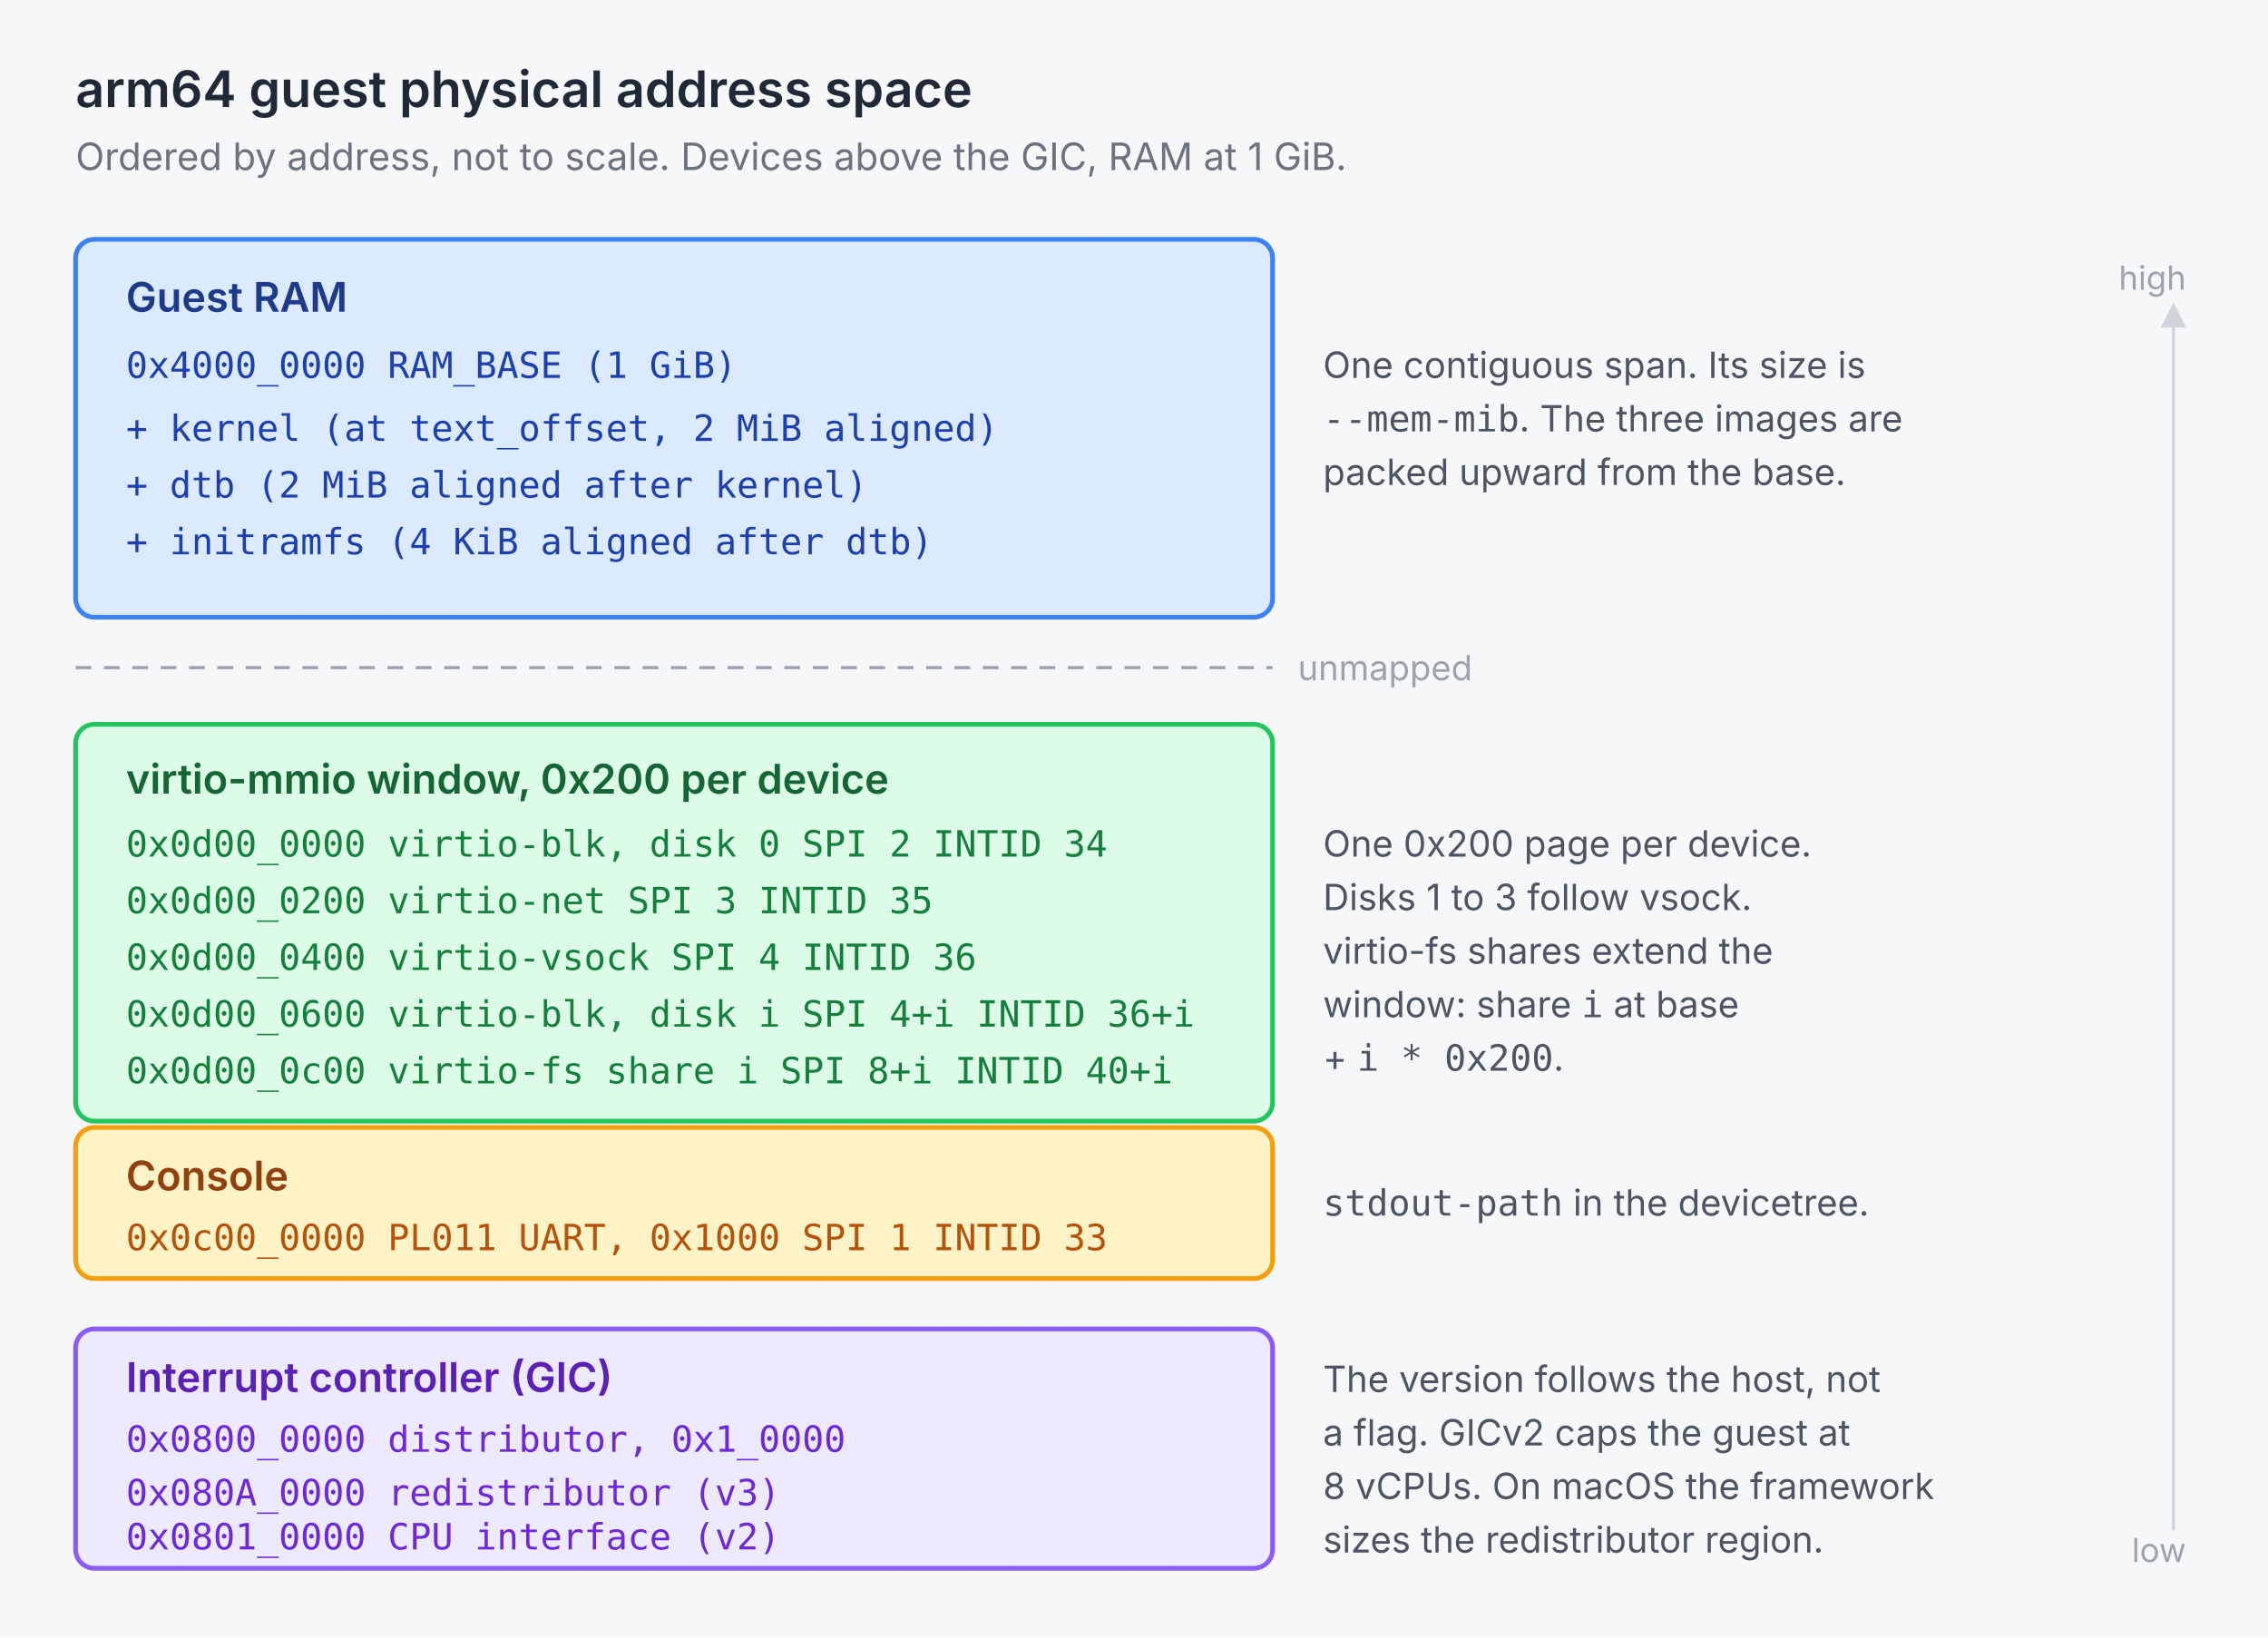
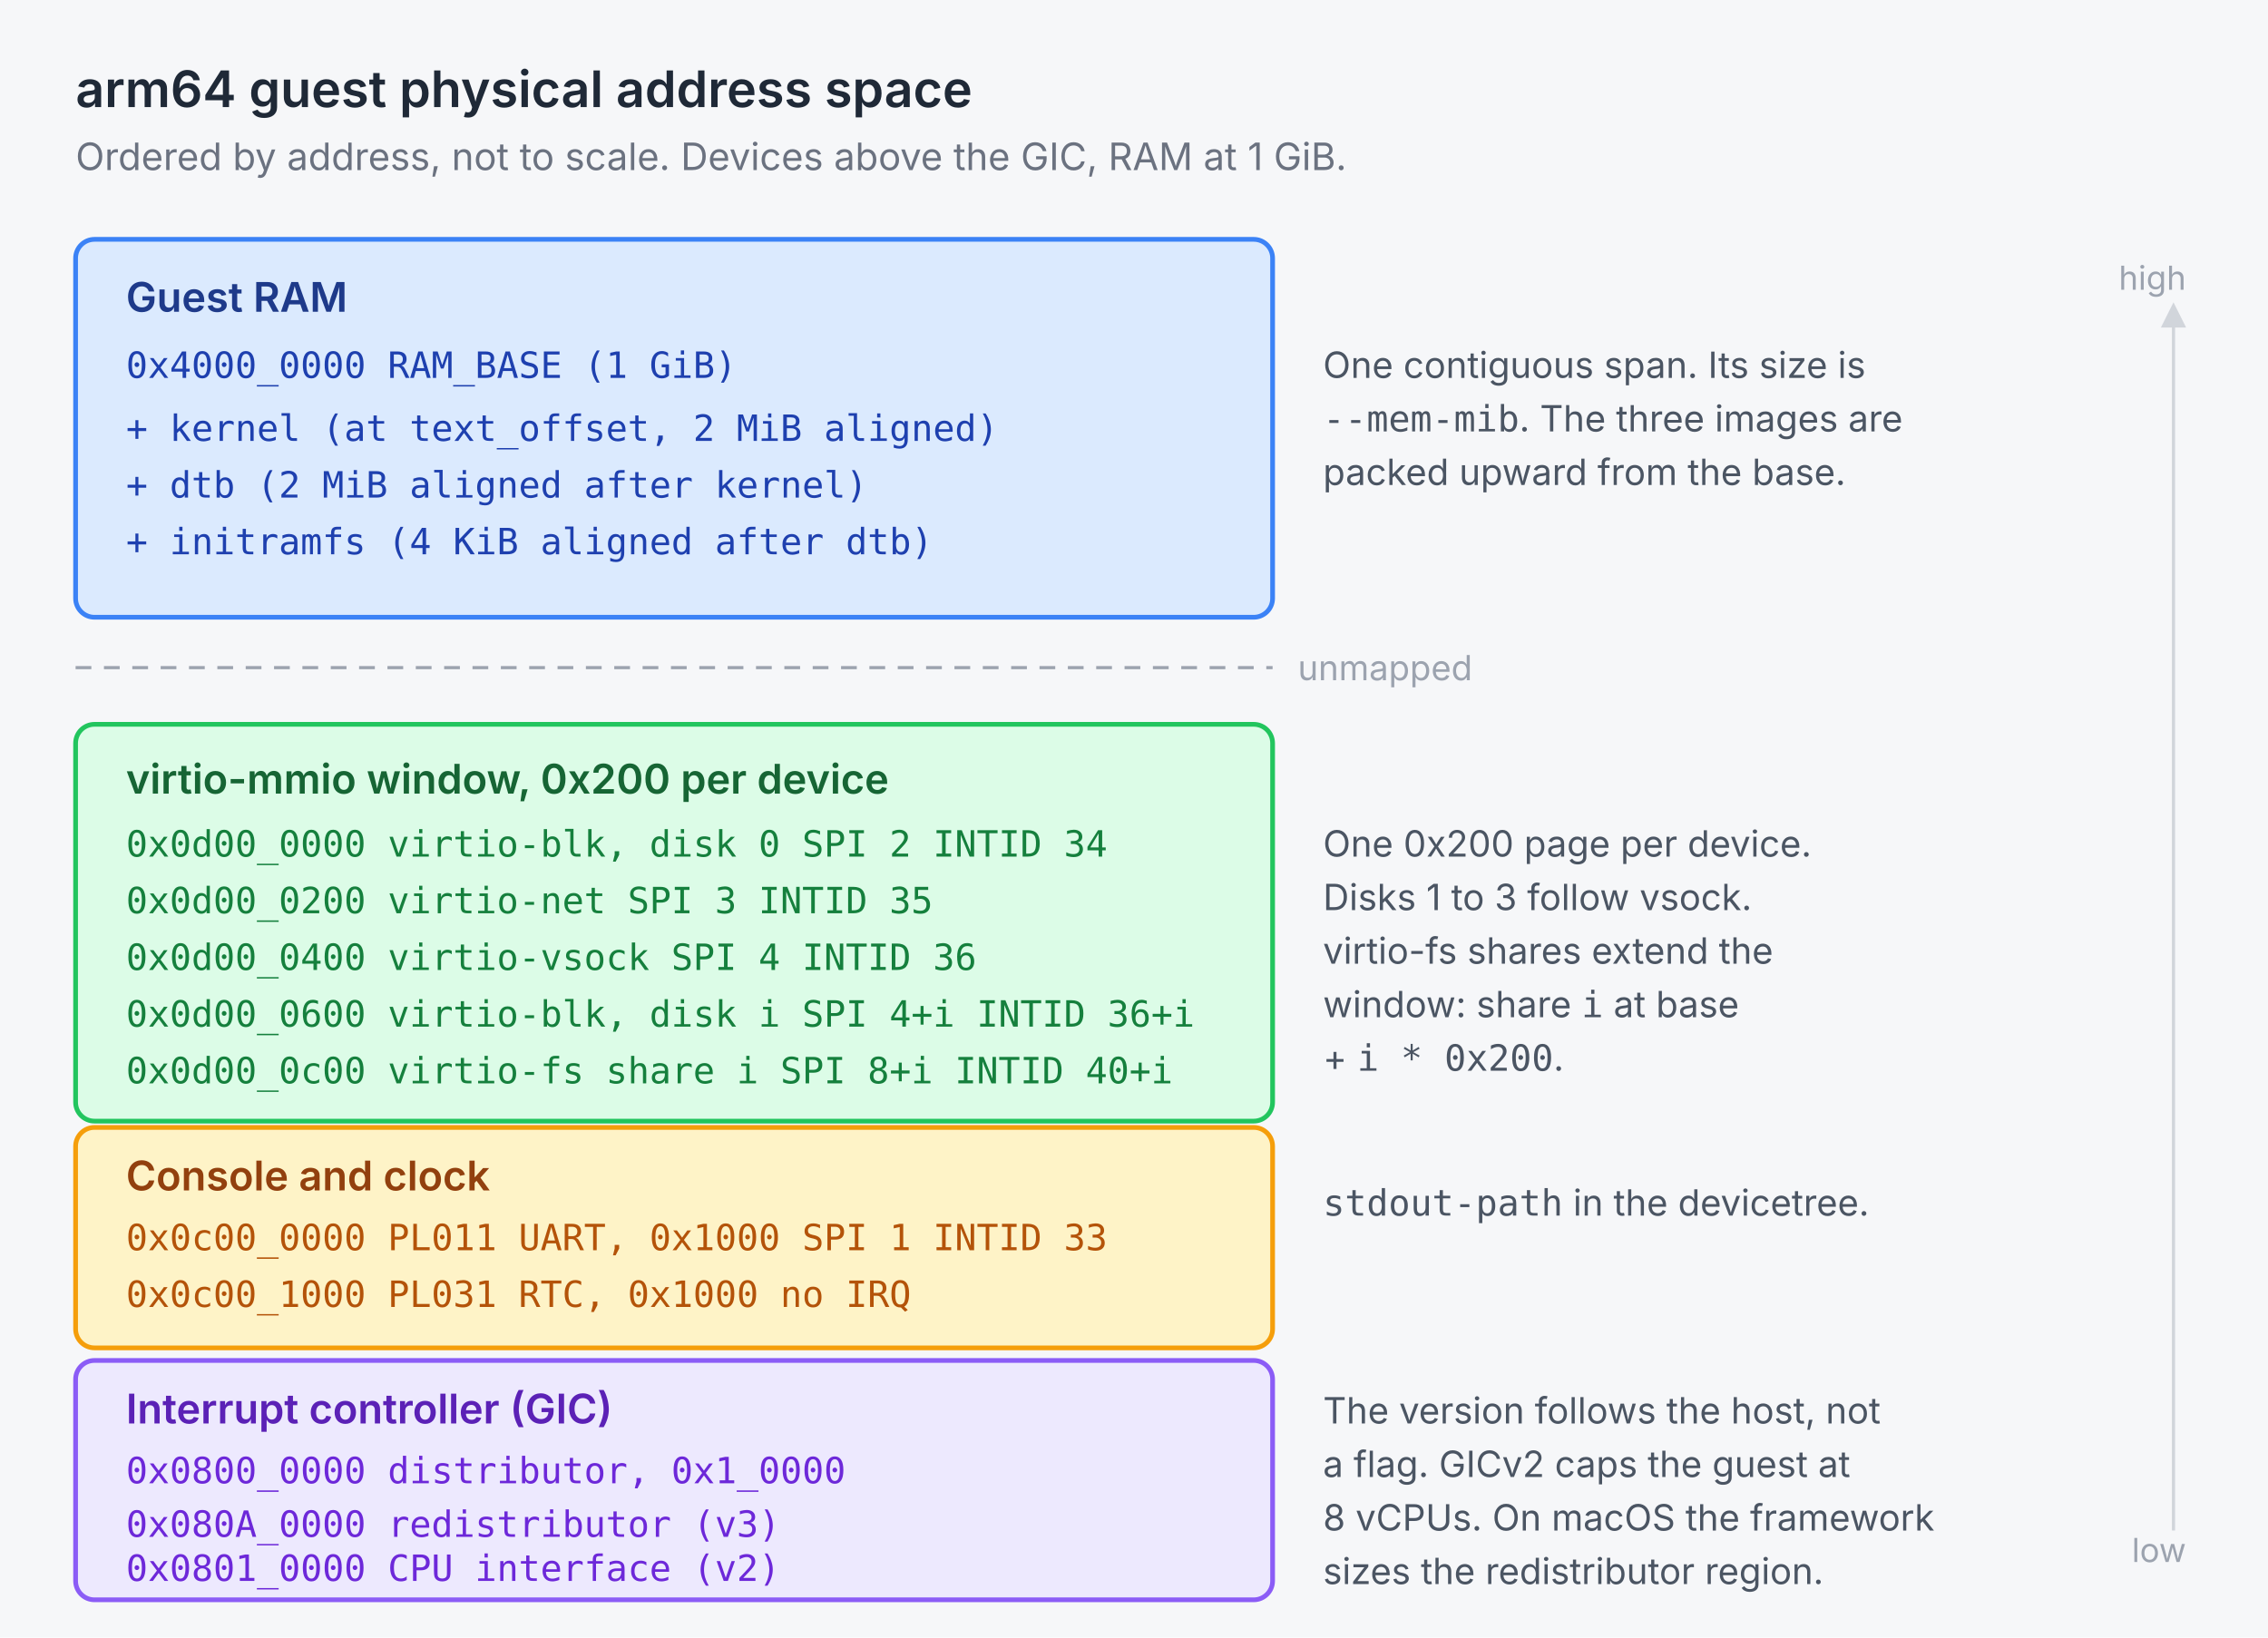
<svg xmlns="http://www.w3.org/2000/svg" viewBox="0 0 720 520" width="720" height="520" role="img" aria-labelledby="t d">
  <rect x="0" y="0" width="720" height="520" fill="#f6f7f9" />
  <text x="24" y="34" font-family="system-ui, -apple-system, Segoe UI, sans-serif" font-size="16" font-weight="600" fill="#1f2937">arm64 guest physical address space</text>
  <text x="24" y="54" font-family="system-ui, -apple-system, Segoe UI, sans-serif" font-size="12" fill="#6b7280">Ordered by address, not to scale. Devices above the GIC, RAM at 1 GiB.</text>
  <rect x="24" y="76" width="380" height="120" rx="6" fill="#dbeafe" stroke="#3b82f6" stroke-width="1.5" />
  <text x="40" y="99" font-family="system-ui, -apple-system, Segoe UI, sans-serif" font-size="13" font-weight="600" fill="#1e3a8a">Guest RAM</text>
  <text x="40" y="120" font-family="ui-monospace, SFMono-Regular, Menlo, monospace" font-size="11.5" fill="#1e40af">0x4000_0000  RAM_BASE (1 GiB)</text>
  <text x="40" y="140" font-family="ui-monospace, SFMono-Regular, Menlo, monospace" font-size="11.5" fill="#1e40af">  + kernel   (at text_offset, 2 MiB aligned)</text>
  <text x="40" y="158" font-family="ui-monospace, SFMono-Regular, Menlo, monospace" font-size="11.5" fill="#1e40af">  + dtb      (2 MiB aligned after kernel)</text>
  <text x="40" y="176" font-family="ui-monospace, SFMono-Regular, Menlo, monospace" font-size="11.5" fill="#1e40af">  + initramfs (4 KiB aligned after dtb)</text>
  <text x="420" y="120" font-family="system-ui, -apple-system, Segoe UI, sans-serif" font-size="11.5" fill="#4b5563">One contiguous span. Its size is</text>
  <text x="420" y="137" font-family="system-ui, -apple-system, Segoe UI, sans-serif" font-size="11.5" fill="#4b5563">
    <tspan font-family="ui-monospace, SFMono-Regular, Menlo, monospace">--mem-mib</tspan>. The three images are
  </text>
  <text x="420" y="154" font-family="system-ui, -apple-system, Segoe UI, sans-serif" font-size="11.5" fill="#4b5563">packed upward from the base.</text>
  <line x1="24" y1="212" x2="404" y2="212" stroke="#9ca3af" stroke-width="1" stroke-dasharray="5 4" />
  <text x="412" y="216" font-family="system-ui, -apple-system, Segoe UI, sans-serif" font-size="11" fill="#9ca3af">unmapped</text>
-   <rect x="24" y="422" width="380" height="76" rx="6" fill="#ede9fe" stroke="#8b5cf6" stroke-width="1.5" />
-   <text x="40" y="442" font-family="system-ui, -apple-system, Segoe UI, sans-serif" font-size="13" font-weight="600" fill="#5b21b6">Interrupt controller (GIC)</text>
-   <text x="40" y="461" font-family="ui-monospace, SFMono-Regular, Menlo, monospace" font-size="11.5" fill="#6d28d9">0x0800_0000  distributor, 0x1_0000</text>
-   <text x="40" y="478" font-family="ui-monospace, SFMono-Regular, Menlo, monospace" font-size="11.5" fill="#6d28d9">0x080A_0000  redistributor  (v3)</text>
-   <text x="40" y="492" font-family="ui-monospace, SFMono-Regular, Menlo, monospace" font-size="11.5" fill="#6d28d9">0x0801_0000  CPU interface  (v2)</text>
-   <text x="420" y="442" font-family="system-ui, -apple-system, Segoe UI, sans-serif" font-size="11.5" fill="#4b5563">The version follows the host, not</text>
-   <text x="420" y="459" font-family="system-ui, -apple-system, Segoe UI, sans-serif" font-size="11.5" fill="#4b5563">a flag. GICv2 caps the guest at</text>
-   <text x="420" y="476" font-family="system-ui, -apple-system, Segoe UI, sans-serif" font-size="11.5" fill="#4b5563">8 vCPUs. On macOS the framework</text>
-   <text x="420" y="493" font-family="system-ui, -apple-system, Segoe UI, sans-serif" font-size="11.5" fill="#4b5563">sizes the redistributor region.</text>
+   <rect x="24" y="432" width="380" height="76" rx="6" fill="#ede9fe" stroke="#8b5cf6" stroke-width="1.5" />
+   <text x="40" y="452" font-family="system-ui, -apple-system, Segoe UI, sans-serif" font-size="13" font-weight="600" fill="#5b21b6">Interrupt controller (GIC)</text>
+   <text x="40" y="471" font-family="ui-monospace, SFMono-Regular, Menlo, monospace" font-size="11.5" fill="#6d28d9">0x0800_0000  distributor, 0x1_0000</text>
+   <text x="40" y="488" font-family="ui-monospace, SFMono-Regular, Menlo, monospace" font-size="11.5" fill="#6d28d9">0x080A_0000  redistributor  (v3)</text>
+   <text x="40" y="502" font-family="ui-monospace, SFMono-Regular, Menlo, monospace" font-size="11.5" fill="#6d28d9">0x0801_0000  CPU interface  (v2)</text>
+   <text x="420" y="452" font-family="system-ui, -apple-system, Segoe UI, sans-serif" font-size="11.5" fill="#4b5563">The version follows the host, not</text>
+   <text x="420" y="469" font-family="system-ui, -apple-system, Segoe UI, sans-serif" font-size="11.5" fill="#4b5563">a flag. GICv2 caps the guest at</text>
+   <text x="420" y="486" font-family="system-ui, -apple-system, Segoe UI, sans-serif" font-size="11.5" fill="#4b5563">8 vCPUs. On macOS the framework</text>
+   <text x="420" y="503" font-family="system-ui, -apple-system, Segoe UI, sans-serif" font-size="11.5" fill="#4b5563">sizes the redistributor region.</text>
  <rect x="24" y="230" width="380" height="126" rx="6" fill="#dcfce7" stroke="#22c55e" stroke-width="1.5" />
  <text x="40" y="252" font-family="system-ui, -apple-system, Segoe UI, sans-serif" font-size="13" font-weight="600" fill="#166534">virtio-mmio window, 0x200 per device</text>
  <text x="40" y="272" font-family="ui-monospace, SFMono-Regular, Menlo, monospace" font-size="11.5" fill="#15803d">0x0d00_0000  virtio-blk, disk 0   SPI 2  INTID 34</text>
  <text x="40" y="290" font-family="ui-monospace, SFMono-Regular, Menlo, monospace" font-size="11.5" fill="#15803d">0x0d00_0200  virtio-net           SPI 3  INTID 35</text>
  <text x="40" y="308" font-family="ui-monospace, SFMono-Regular, Menlo, monospace" font-size="11.5" fill="#15803d">0x0d00_0400  virtio-vsock         SPI 4  INTID 36</text>
  <text x="40" y="326" font-family="ui-monospace, SFMono-Regular, Menlo, monospace" font-size="11.5" fill="#15803d">0x0d00_0600  virtio-blk, disk i   SPI 4+i INTID 36+i</text>
  <text x="40" y="344" font-family="ui-monospace, SFMono-Regular, Menlo, monospace" font-size="11.5" fill="#15803d">0x0d00_0c00  virtio-fs share i    SPI 8+i INTID 40+i</text>
  <text x="420" y="272" font-family="system-ui, -apple-system, Segoe UI, sans-serif" font-size="11.5" fill="#4b5563">One 0x200 page per device.</text>
  <text x="420" y="289" font-family="system-ui, -apple-system, Segoe UI, sans-serif" font-size="11.5" fill="#4b5563">Disks 1 to 3 follow vsock.</text>
  <text x="420" y="306" font-family="system-ui, -apple-system, Segoe UI, sans-serif" font-size="11.5" fill="#4b5563">virtio-fs shares extend the</text>
  <text x="420" y="323" font-family="system-ui, -apple-system, Segoe UI, sans-serif" font-size="11.5" fill="#4b5563">window: share <tspan font-family="ui-monospace, SFMono-Regular, Menlo, monospace">i</tspan> at base</text>
  <text x="420" y="340" font-family="system-ui, -apple-system, Segoe UI, sans-serif" font-size="11.5" fill="#4b5563">+ <tspan font-family="ui-monospace, SFMono-Regular, Menlo, monospace">i * 0x200</tspan>.</text>
-   <rect x="24" y="358" width="380" height="48" rx="6" fill="#fef3c7" stroke="#f59e0b" stroke-width="1.5" />
-   <text x="40" y="378" font-family="system-ui, -apple-system, Segoe UI, sans-serif" font-size="13" font-weight="600" fill="#92400e">Console</text>
+   <rect x="24" y="358" width="380" height="70" rx="6" fill="#fef3c7" stroke="#f59e0b" stroke-width="1.5" />
+   <text x="40" y="378" font-family="system-ui, -apple-system, Segoe UI, sans-serif" font-size="13" font-weight="600" fill="#92400e">Console and clock</text>
  <text x="40" y="397" font-family="ui-monospace, SFMono-Regular, Menlo, monospace" font-size="11.5" fill="#b45309">0x0c00_0000  PL011 UART, 0x1000   SPI 1  INTID 33</text>
+   <text x="40" y="415" font-family="ui-monospace, SFMono-Regular, Menlo, monospace" font-size="11.5" fill="#b45309">0x0c00_1000  PL031 RTC, 0x1000    no IRQ</text>
  <text x="420" y="386" font-family="system-ui, -apple-system, Segoe UI, sans-serif" font-size="11.5" fill="#4b5563">
    <tspan font-family="ui-monospace, SFMono-Regular, Menlo, monospace">stdout-path</tspan> in the devicetree.
  </text>
  <text x="694" y="92" text-anchor="end" font-family="system-ui, -apple-system, Segoe UI, sans-serif" font-size="10.5" fill="#9ca3af">high</text>
  <text x="694" y="496" text-anchor="end" font-family="system-ui, -apple-system, Segoe UI, sans-serif" font-size="10.5" fill="#9ca3af">low</text>
  <line x1="690" y1="100" x2="690" y2="486" stroke="#d1d5db" stroke-width="1" />
  <polygon points="690,96 686,104 694,104" fill="#d1d5db" />
</svg>
